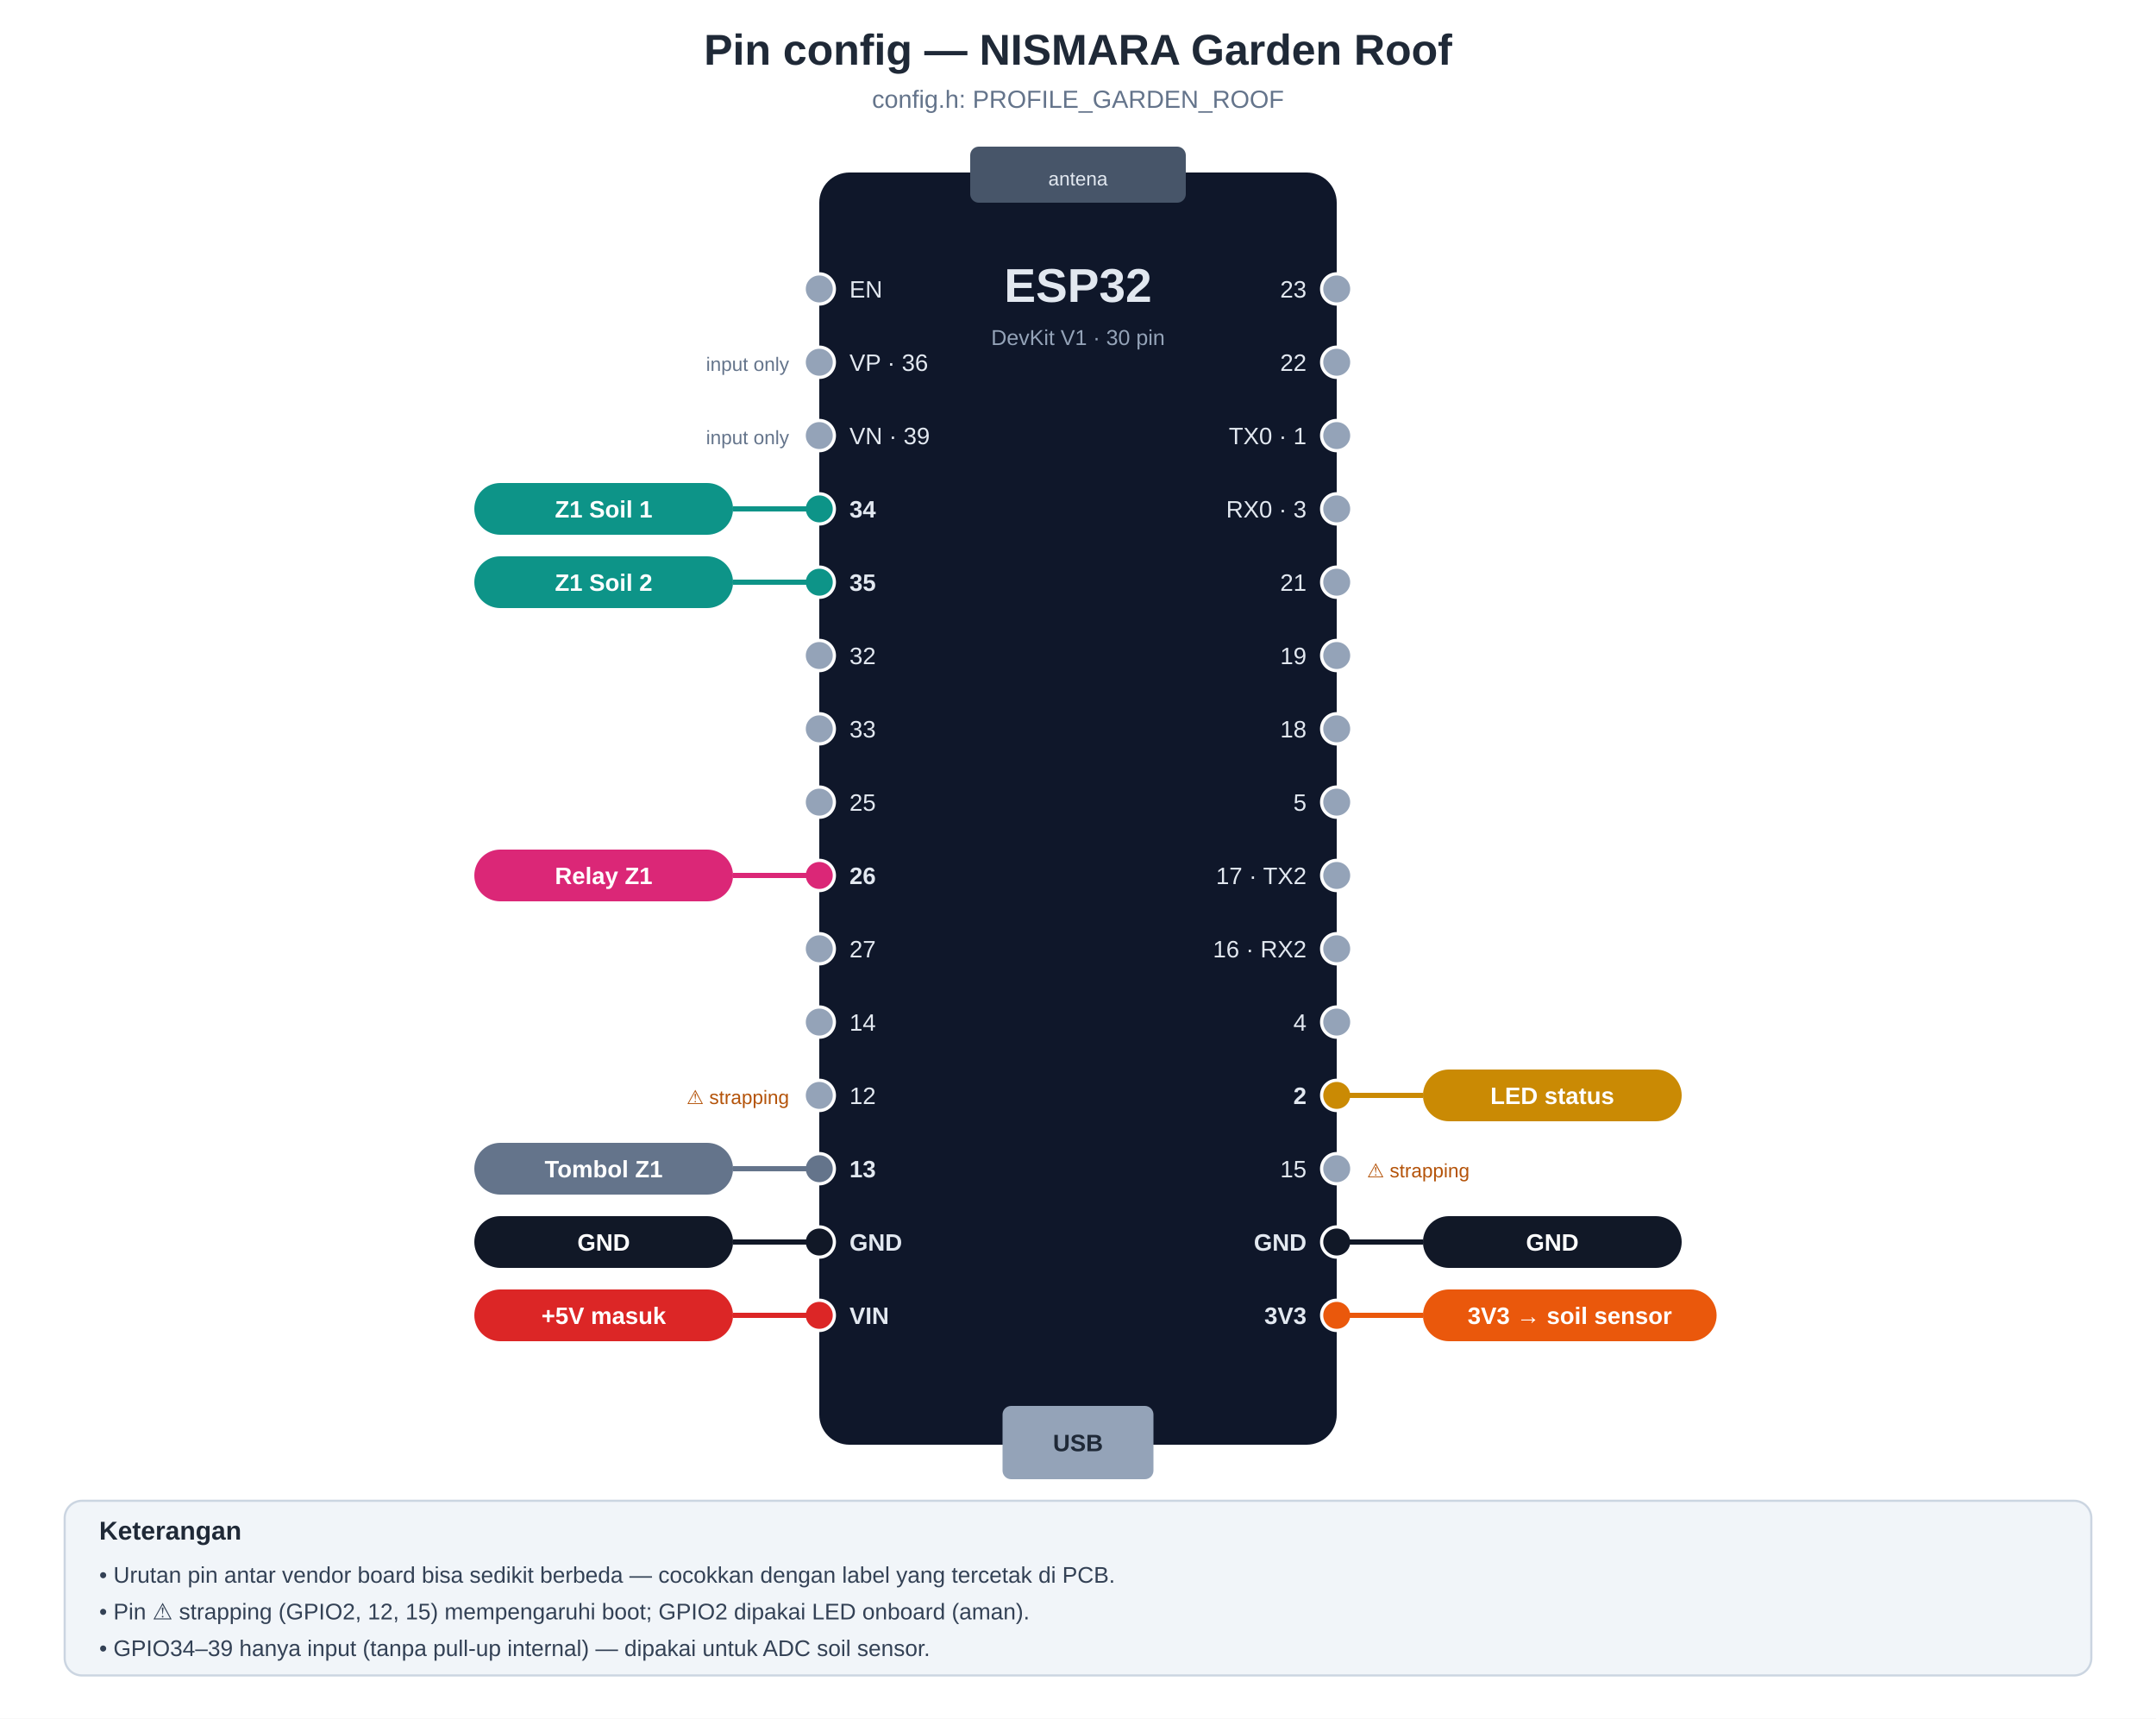
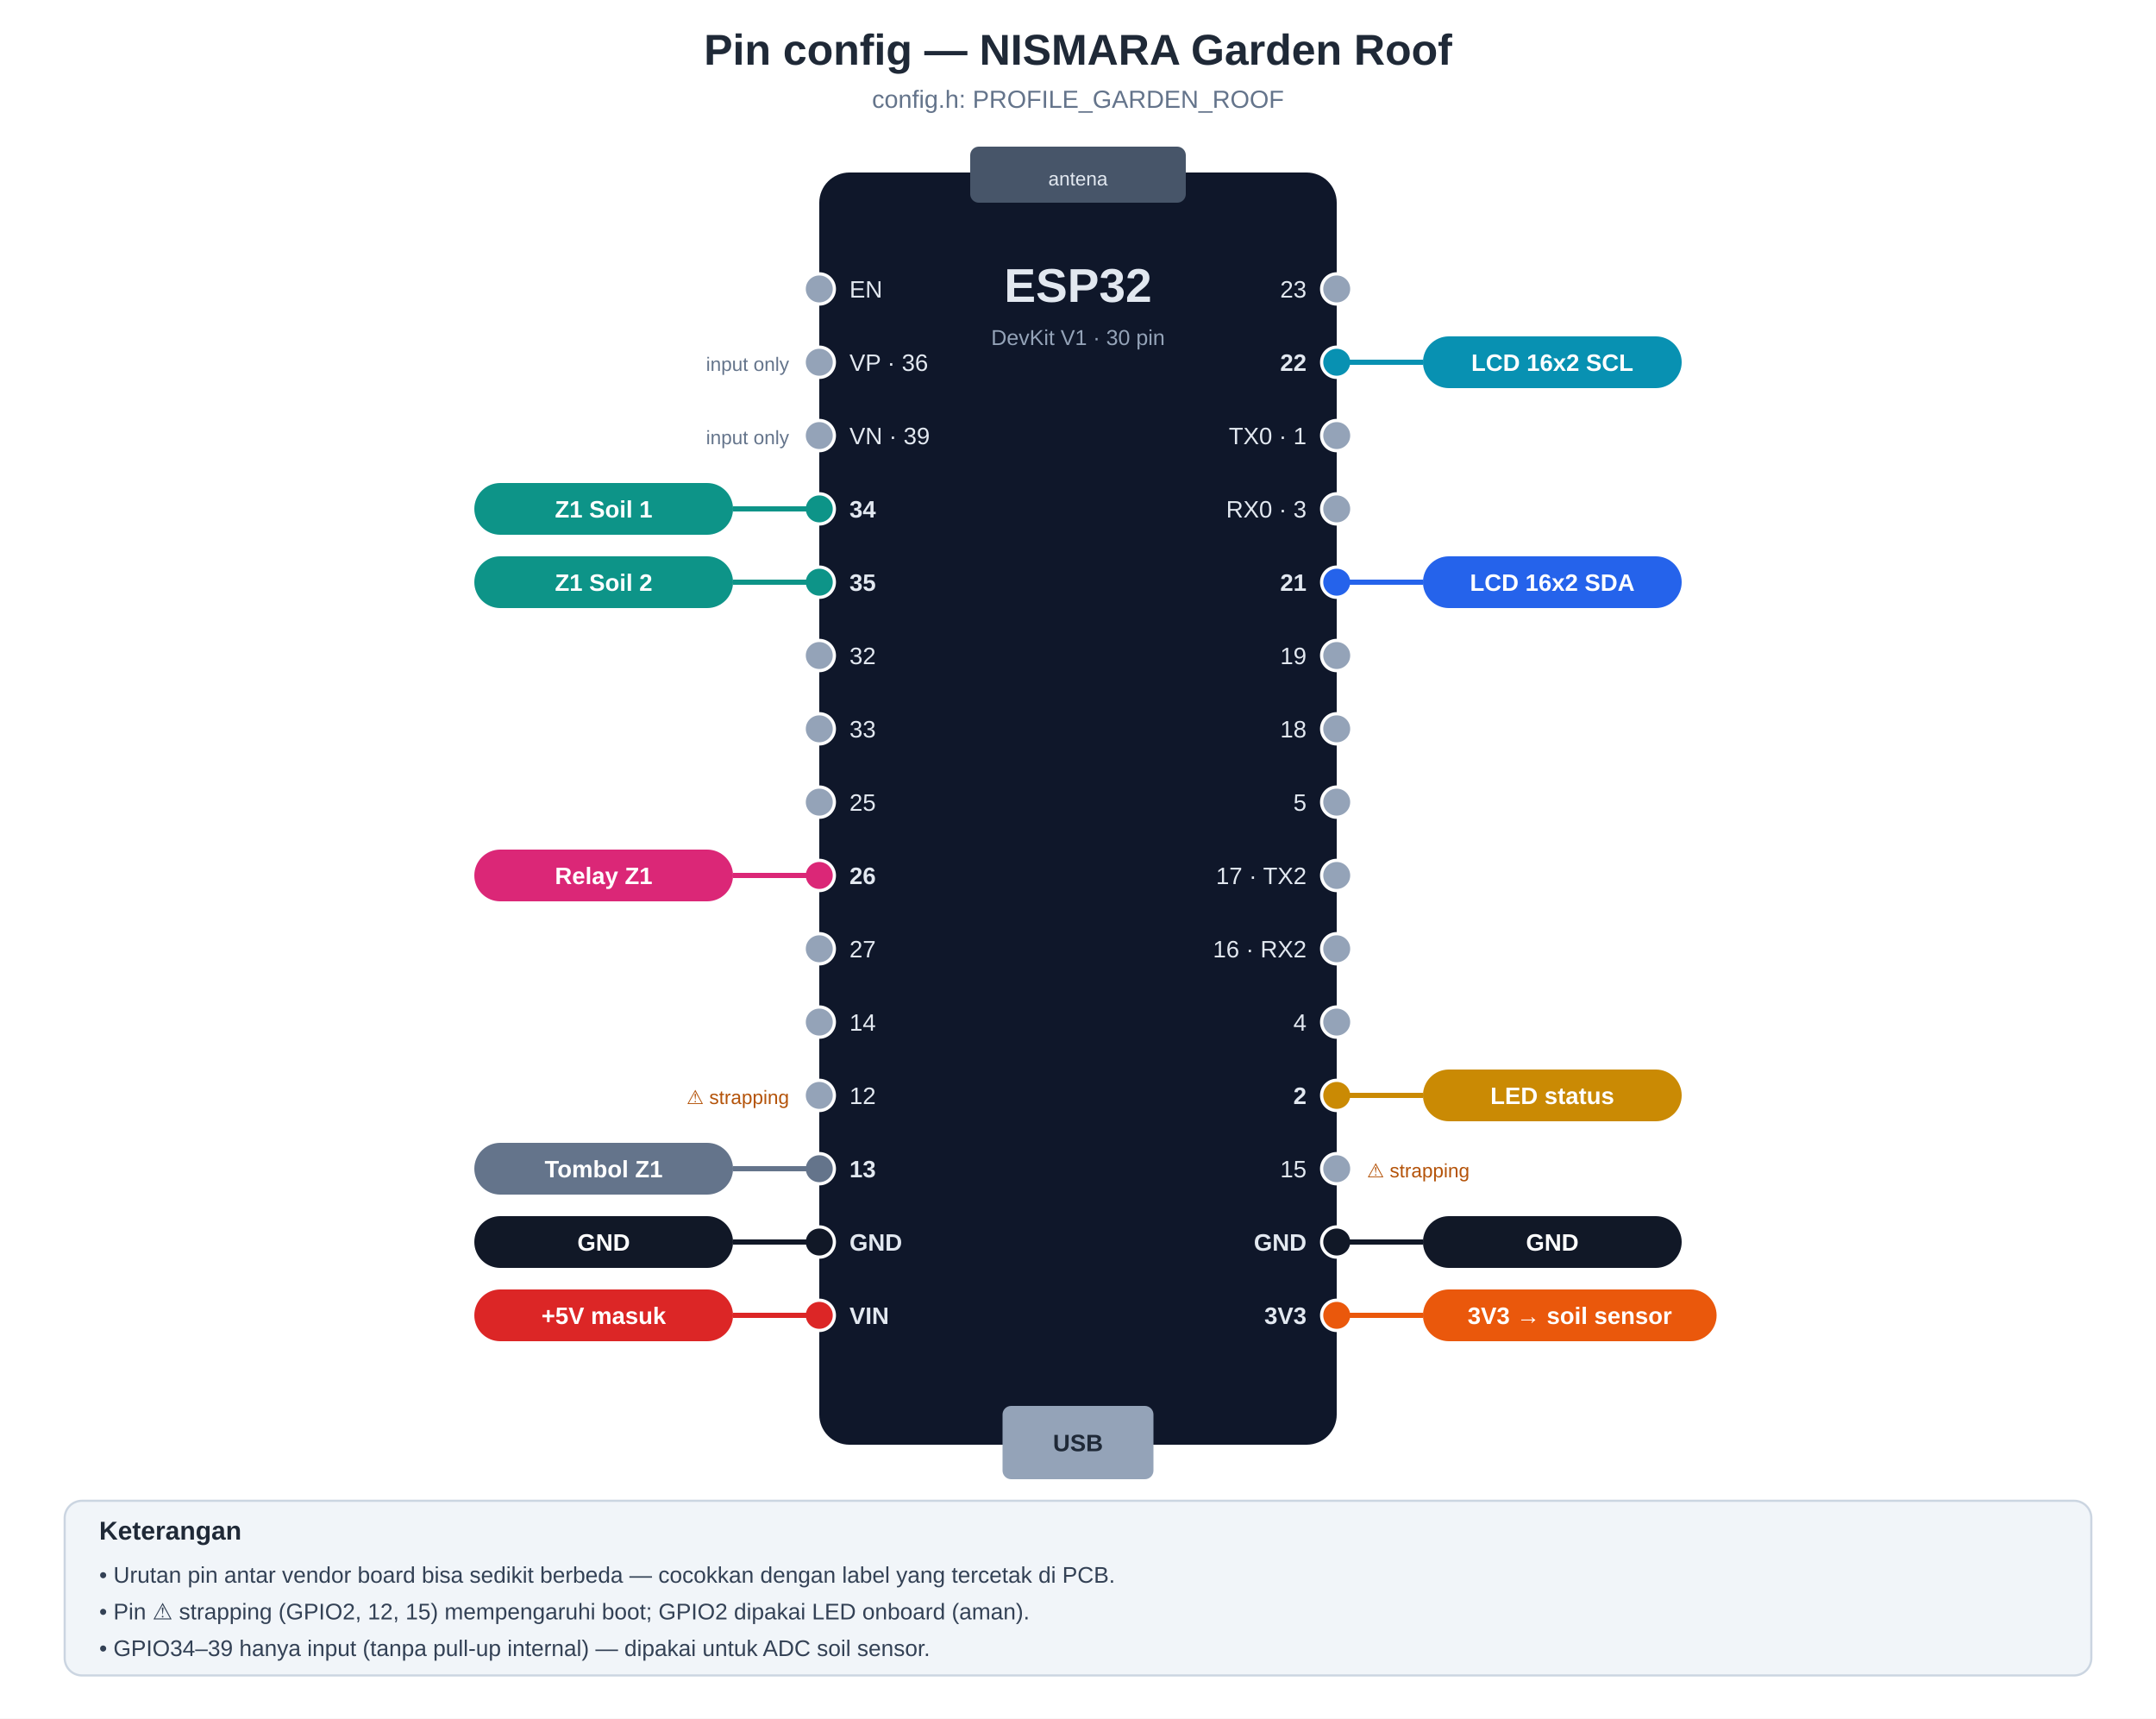
<svg xmlns="http://www.w3.org/2000/svg" viewBox="0 0 1000 797" width="1000" height="797" font-family="Arial,Helvetica,sans-serif">
  <rect width="1000" height="797" fill="#fff" />
  <text x="500" y="30" font-size="20" fill="#1f2937" font-weight="700" text-anchor="middle">Pin config — NISMARA Garden Roof</text>
  <text x="500" y="50" font-size="11.5" fill="#64748b" font-weight="400" text-anchor="middle">config.h: PROFILE_GARDEN_ROOF</text>
  <rect x="380" y="80" width="240" height="590" rx="14" fill="#0f172a" />
  <rect x="450" y="68" width="100" height="26" rx="4" fill="#475569" />
  <text x="500" y="86" font-size="9" fill="#e2e8f0" font-weight="400" text-anchor="middle">antena</text>
  <rect x="465" y="652" width="70" height="34" rx="4" fill="#94a3b8" />
  <text x="500" y="673" font-size="11" fill="#1f2937" font-weight="700" text-anchor="middle">USB</text>
  <text x="500" y="140" font-size="22" fill="#e2e8f0" font-weight="700" text-anchor="middle">ESP32</text>
  <text x="500" y="160" font-size="10" fill="#94a3b8" font-weight="400" text-anchor="middle">DevKit V1 · 30 pin</text>
  <circle cx="380" cy="134" r="7" fill="#94a3b8" stroke="#fff" stroke-width="1.5" />
  <text x="394" y="138" font-size="11" fill="#e2e8f0" font-weight="400" text-anchor="start">EN</text>
  <circle cx="380" cy="168" r="7" fill="#94a3b8" stroke="#fff" stroke-width="1.5" />
  <text x="394" y="172" font-size="11" fill="#e2e8f0" font-weight="400" text-anchor="start">VP · 36</text>
  <text x="366" y="172" font-size="9" fill="#64748b" font-weight="400" text-anchor="end">input only</text>
  <circle cx="380" cy="202" r="7" fill="#94a3b8" stroke="#fff" stroke-width="1.5" />
  <text x="394" y="206" font-size="11" fill="#e2e8f0" font-weight="400" text-anchor="start">VN · 39</text>
  <text x="366" y="206" font-size="9" fill="#64748b" font-weight="400" text-anchor="end">input only</text>
  <circle cx="380" cy="236" r="7" fill="#0d9488" stroke="#fff" stroke-width="1.5" />
  <text x="394" y="240" font-size="11" fill="#e2e8f0" font-weight="700" text-anchor="start">34</text>
  <line x1="380" y1="236" x2="340" y2="236" stroke="#0d9488" stroke-width="2.4" />
  <rect x="220" y="224" width="120" height="24" rx="12" fill="#0d9488" />
  <text x="280" y="240" font-size="11" fill="#fff" font-weight="700" text-anchor="middle">Z1 Soil 1</text>
  <circle cx="380" cy="270" r="7" fill="#0d9488" stroke="#fff" stroke-width="1.5" />
  <text x="394" y="274" font-size="11" fill="#e2e8f0" font-weight="700" text-anchor="start">35</text>
  <line x1="380" y1="270" x2="340" y2="270" stroke="#0d9488" stroke-width="2.4" />
  <rect x="220" y="258" width="120" height="24" rx="12" fill="#0d9488" />
  <text x="280" y="274" font-size="11" fill="#fff" font-weight="700" text-anchor="middle">Z1 Soil 2</text>
  <circle cx="380" cy="304" r="7" fill="#94a3b8" stroke="#fff" stroke-width="1.5" />
  <text x="394" y="308" font-size="11" fill="#e2e8f0" font-weight="400" text-anchor="start">32</text>
  <circle cx="380" cy="338" r="7" fill="#94a3b8" stroke="#fff" stroke-width="1.5" />
  <text x="394" y="342" font-size="11" fill="#e2e8f0" font-weight="400" text-anchor="start">33</text>
  <circle cx="380" cy="372" r="7" fill="#94a3b8" stroke="#fff" stroke-width="1.5" />
  <text x="394" y="376" font-size="11" fill="#e2e8f0" font-weight="400" text-anchor="start">25</text>
  <circle cx="380" cy="406" r="7" fill="#db2777" stroke="#fff" stroke-width="1.5" />
  <text x="394" y="410" font-size="11" fill="#e2e8f0" font-weight="700" text-anchor="start">26</text>
  <line x1="380" y1="406" x2="340" y2="406" stroke="#db2777" stroke-width="2.4" />
  <rect x="220" y="394" width="120" height="24" rx="12" fill="#db2777" />
  <text x="280" y="410" font-size="11" fill="#fff" font-weight="700" text-anchor="middle">Relay Z1</text>
  <circle cx="380" cy="440" r="7" fill="#94a3b8" stroke="#fff" stroke-width="1.5" />
  <text x="394" y="444" font-size="11" fill="#e2e8f0" font-weight="400" text-anchor="start">27</text>
  <circle cx="380" cy="474" r="7" fill="#94a3b8" stroke="#fff" stroke-width="1.5" />
  <text x="394" y="478" font-size="11" fill="#e2e8f0" font-weight="400" text-anchor="start">14</text>
  <circle cx="380" cy="508" r="7" fill="#94a3b8" stroke="#fff" stroke-width="1.5" />
  <text x="394" y="512" font-size="11" fill="#e2e8f0" font-weight="400" text-anchor="start">12</text>
  <text x="366" y="512" font-size="9" fill="#b45309" font-weight="400" text-anchor="end">⚠ strapping</text>
  <circle cx="380" cy="542" r="7" fill="#64748b" stroke="#fff" stroke-width="1.5" />
  <text x="394" y="546" font-size="11" fill="#e2e8f0" font-weight="700" text-anchor="start">13</text>
  <line x1="380" y1="542" x2="340" y2="542" stroke="#64748b" stroke-width="2.4" />
  <rect x="220" y="530" width="120" height="24" rx="12" fill="#64748b" />
  <text x="280" y="546" font-size="11" fill="#fff" font-weight="700" text-anchor="middle">Tombol Z1</text>
  <circle cx="380" cy="576" r="7" fill="#111827" stroke="#fff" stroke-width="1.5" />
  <text x="394" y="580" font-size="11" fill="#e2e8f0" font-weight="700" text-anchor="start">GND</text>
  <line x1="380" y1="576" x2="340" y2="576" stroke="#111827" stroke-width="2.4" />
  <rect x="220" y="564" width="120" height="24" rx="12" fill="#111827" />
  <text x="280" y="580" font-size="11" fill="#fff" font-weight="700" text-anchor="middle">GND</text>
  <circle cx="380" cy="610" r="7" fill="#dc2626" stroke="#fff" stroke-width="1.5" />
  <text x="394" y="614" font-size="11" fill="#e2e8f0" font-weight="700" text-anchor="start">VIN</text>
  <line x1="380" y1="610" x2="340" y2="610" stroke="#dc2626" stroke-width="2.4" />
  <rect x="220" y="598" width="120" height="24" rx="12" fill="#dc2626" />
  <text x="280" y="614" font-size="11" fill="#fff" font-weight="700" text-anchor="middle">+5V masuk</text>
  <circle cx="620" cy="134" r="7" fill="#94a3b8" stroke="#fff" stroke-width="1.5" />
  <text x="606" y="138" font-size="11" fill="#e2e8f0" font-weight="400" text-anchor="end">23</text>
-   <circle cx="620" cy="168" r="7" fill="#94a3b8" stroke="#fff" stroke-width="1.5" />
-   <text x="606" y="172" font-size="11" fill="#e2e8f0" font-weight="400" text-anchor="end">22</text>
+   <circle cx="620" cy="168" r="7" fill="#0891b2" stroke="#fff" stroke-width="1.5" />
+   <text x="606" y="172" font-size="11" fill="#e2e8f0" font-weight="700" text-anchor="end">22</text>
+   <line x1="620" y1="168" x2="660" y2="168" stroke="#0891b2" stroke-width="2.4" />
+   <rect x="660" y="156" width="120" height="24" rx="12" fill="#0891b2" />
+   <text x="720" y="172" font-size="11" fill="#fff" font-weight="700" text-anchor="middle">LCD 16x2 SCL</text>
  <circle cx="620" cy="202" r="7" fill="#94a3b8" stroke="#fff" stroke-width="1.5" />
  <text x="606" y="206" font-size="11" fill="#e2e8f0" font-weight="400" text-anchor="end">TX0 · 1</text>
  <circle cx="620" cy="236" r="7" fill="#94a3b8" stroke="#fff" stroke-width="1.5" />
  <text x="606" y="240" font-size="11" fill="#e2e8f0" font-weight="400" text-anchor="end">RX0 · 3</text>
-   <circle cx="620" cy="270" r="7" fill="#94a3b8" stroke="#fff" stroke-width="1.5" />
-   <text x="606" y="274" font-size="11" fill="#e2e8f0" font-weight="400" text-anchor="end">21</text>
+   <circle cx="620" cy="270" r="7" fill="#2563eb" stroke="#fff" stroke-width="1.5" />
+   <text x="606" y="274" font-size="11" fill="#e2e8f0" font-weight="700" text-anchor="end">21</text>
+   <line x1="620" y1="270" x2="660" y2="270" stroke="#2563eb" stroke-width="2.4" />
+   <rect x="660" y="258" width="120" height="24" rx="12" fill="#2563eb" />
+   <text x="720" y="274" font-size="11" fill="#fff" font-weight="700" text-anchor="middle">LCD 16x2 SDA</text>
  <circle cx="620" cy="304" r="7" fill="#94a3b8" stroke="#fff" stroke-width="1.5" />
  <text x="606" y="308" font-size="11" fill="#e2e8f0" font-weight="400" text-anchor="end">19</text>
  <circle cx="620" cy="338" r="7" fill="#94a3b8" stroke="#fff" stroke-width="1.5" />
  <text x="606" y="342" font-size="11" fill="#e2e8f0" font-weight="400" text-anchor="end">18</text>
  <circle cx="620" cy="372" r="7" fill="#94a3b8" stroke="#fff" stroke-width="1.5" />
  <text x="606" y="376" font-size="11" fill="#e2e8f0" font-weight="400" text-anchor="end">5</text>
  <circle cx="620" cy="406" r="7" fill="#94a3b8" stroke="#fff" stroke-width="1.5" />
  <text x="606" y="410" font-size="11" fill="#e2e8f0" font-weight="400" text-anchor="end">17 · TX2</text>
  <circle cx="620" cy="440" r="7" fill="#94a3b8" stroke="#fff" stroke-width="1.5" />
  <text x="606" y="444" font-size="11" fill="#e2e8f0" font-weight="400" text-anchor="end">16 · RX2</text>
  <circle cx="620" cy="474" r="7" fill="#94a3b8" stroke="#fff" stroke-width="1.5" />
  <text x="606" y="478" font-size="11" fill="#e2e8f0" font-weight="400" text-anchor="end">4</text>
  <circle cx="620" cy="508" r="7" fill="#ca8a04" stroke="#fff" stroke-width="1.5" />
  <text x="606" y="512" font-size="11" fill="#e2e8f0" font-weight="700" text-anchor="end">2</text>
  <line x1="620" y1="508" x2="660" y2="508" stroke="#ca8a04" stroke-width="2.4" />
  <rect x="660" y="496" width="120" height="24" rx="12" fill="#ca8a04" />
  <text x="720" y="512" font-size="11" fill="#fff" font-weight="700" text-anchor="middle">LED status</text>
  <circle cx="620" cy="542" r="7" fill="#94a3b8" stroke="#fff" stroke-width="1.5" />
  <text x="606" y="546" font-size="11" fill="#e2e8f0" font-weight="400" text-anchor="end">15</text>
  <text x="634" y="546" font-size="9" fill="#b45309" font-weight="400" text-anchor="start">⚠ strapping</text>
  <circle cx="620" cy="576" r="7" fill="#111827" stroke="#fff" stroke-width="1.5" />
  <text x="606" y="580" font-size="11" fill="#e2e8f0" font-weight="700" text-anchor="end">GND</text>
  <line x1="620" y1="576" x2="660" y2="576" stroke="#111827" stroke-width="2.4" />
  <rect x="660" y="564" width="120" height="24" rx="12" fill="#111827" />
  <text x="720" y="580" font-size="11" fill="#fff" font-weight="700" text-anchor="middle">GND</text>
  <circle cx="620" cy="610" r="7" fill="#ea580c" stroke="#fff" stroke-width="1.5" />
  <text x="606" y="614" font-size="11" fill="#e2e8f0" font-weight="700" text-anchor="end">3V3</text>
  <line x1="620" y1="610" x2="660" y2="610" stroke="#ea580c" stroke-width="2.4" />
  <rect x="660" y="598" width="136.2" height="24" rx="12" fill="#ea580c" />
  <text x="728.1" y="614" font-size="11" fill="#fff" font-weight="700" text-anchor="middle">3V3 → soil sensor</text>
  <rect x="30" y="696" width="940" height="81" rx="8" fill="#f1f5f9" stroke="#cbd5e1" />
  <text x="46" y="714" font-size="12" fill="#1f2937" font-weight="700" text-anchor="start">Keterangan</text>
  <text x="46" y="734" font-size="10.5" fill="#334155" font-weight="400" text-anchor="start">• Urutan pin antar vendor board bisa sedikit berbeda — cocokkan dengan label yang tercetak di PCB.</text>
  <text x="46" y="751" font-size="10.5" fill="#334155" font-weight="400" text-anchor="start">• Pin ⚠ strapping (GPIO2, 12, 15) mempengaruhi boot; GPIO2 dipakai LED onboard (aman).</text>
  <text x="46" y="768" font-size="10.5" fill="#334155" font-weight="400" text-anchor="start">• GPIO34–39 hanya input (tanpa pull-up internal) — dipakai untuk ADC soil sensor.</text>
</svg>
